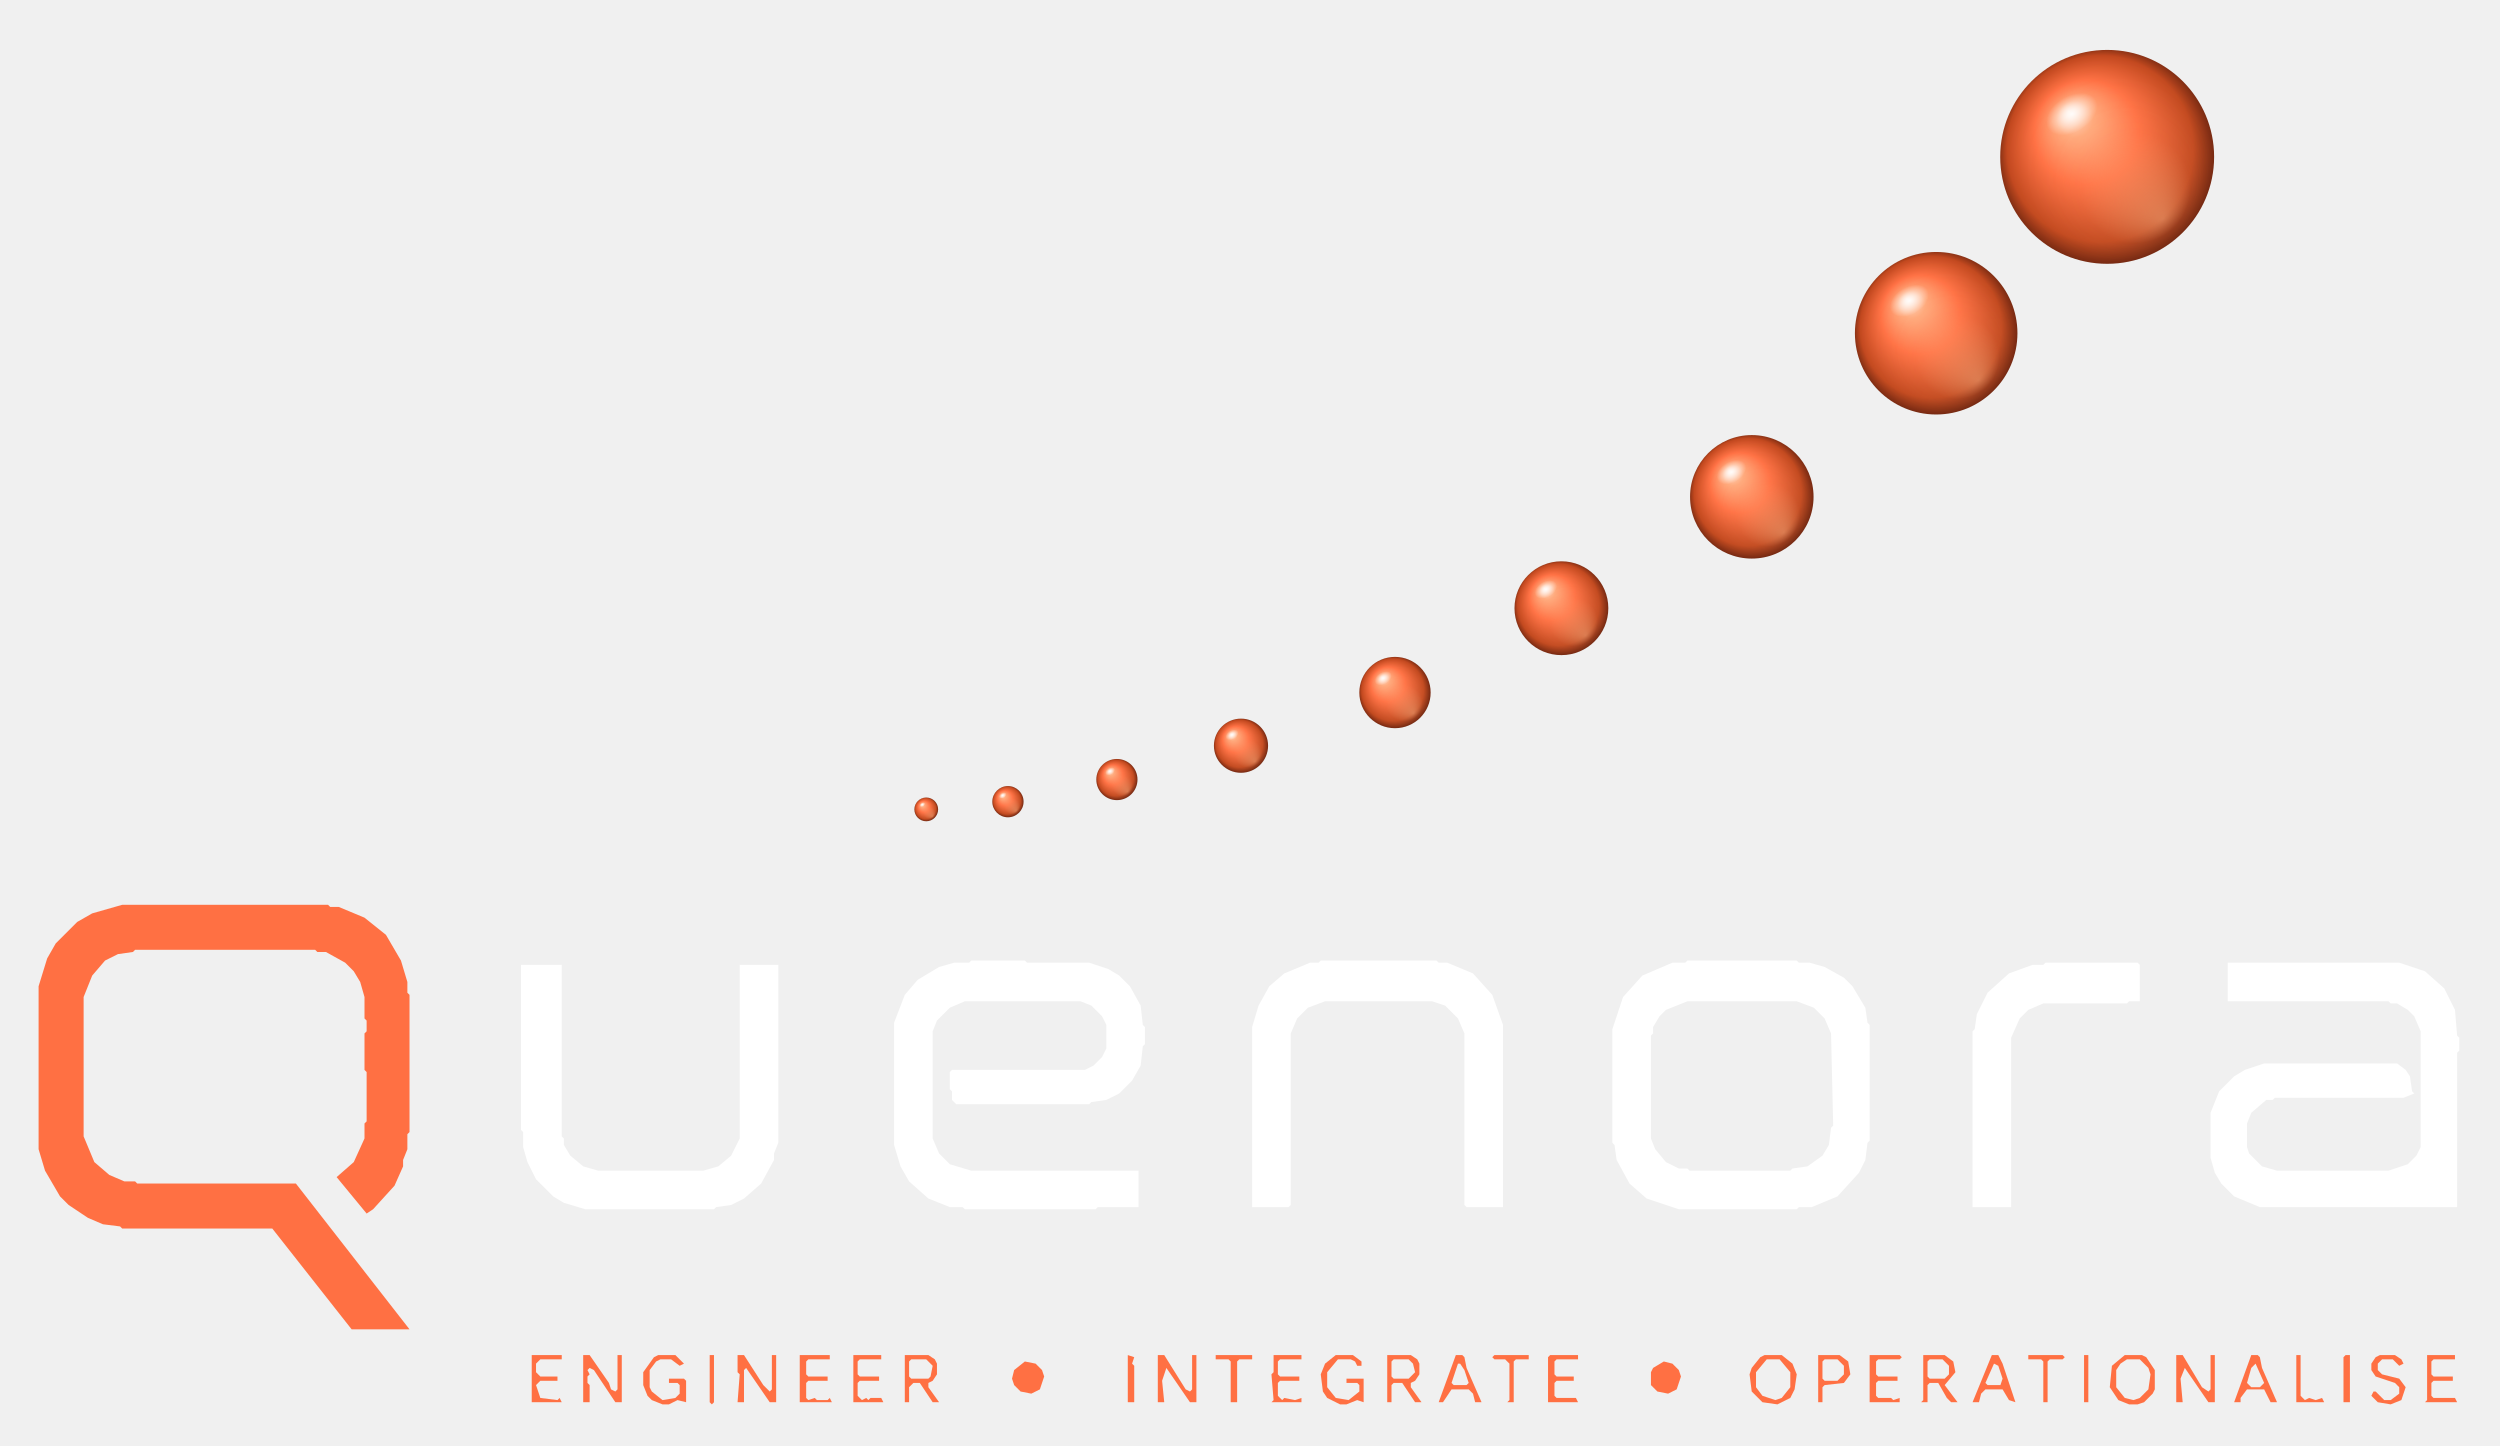
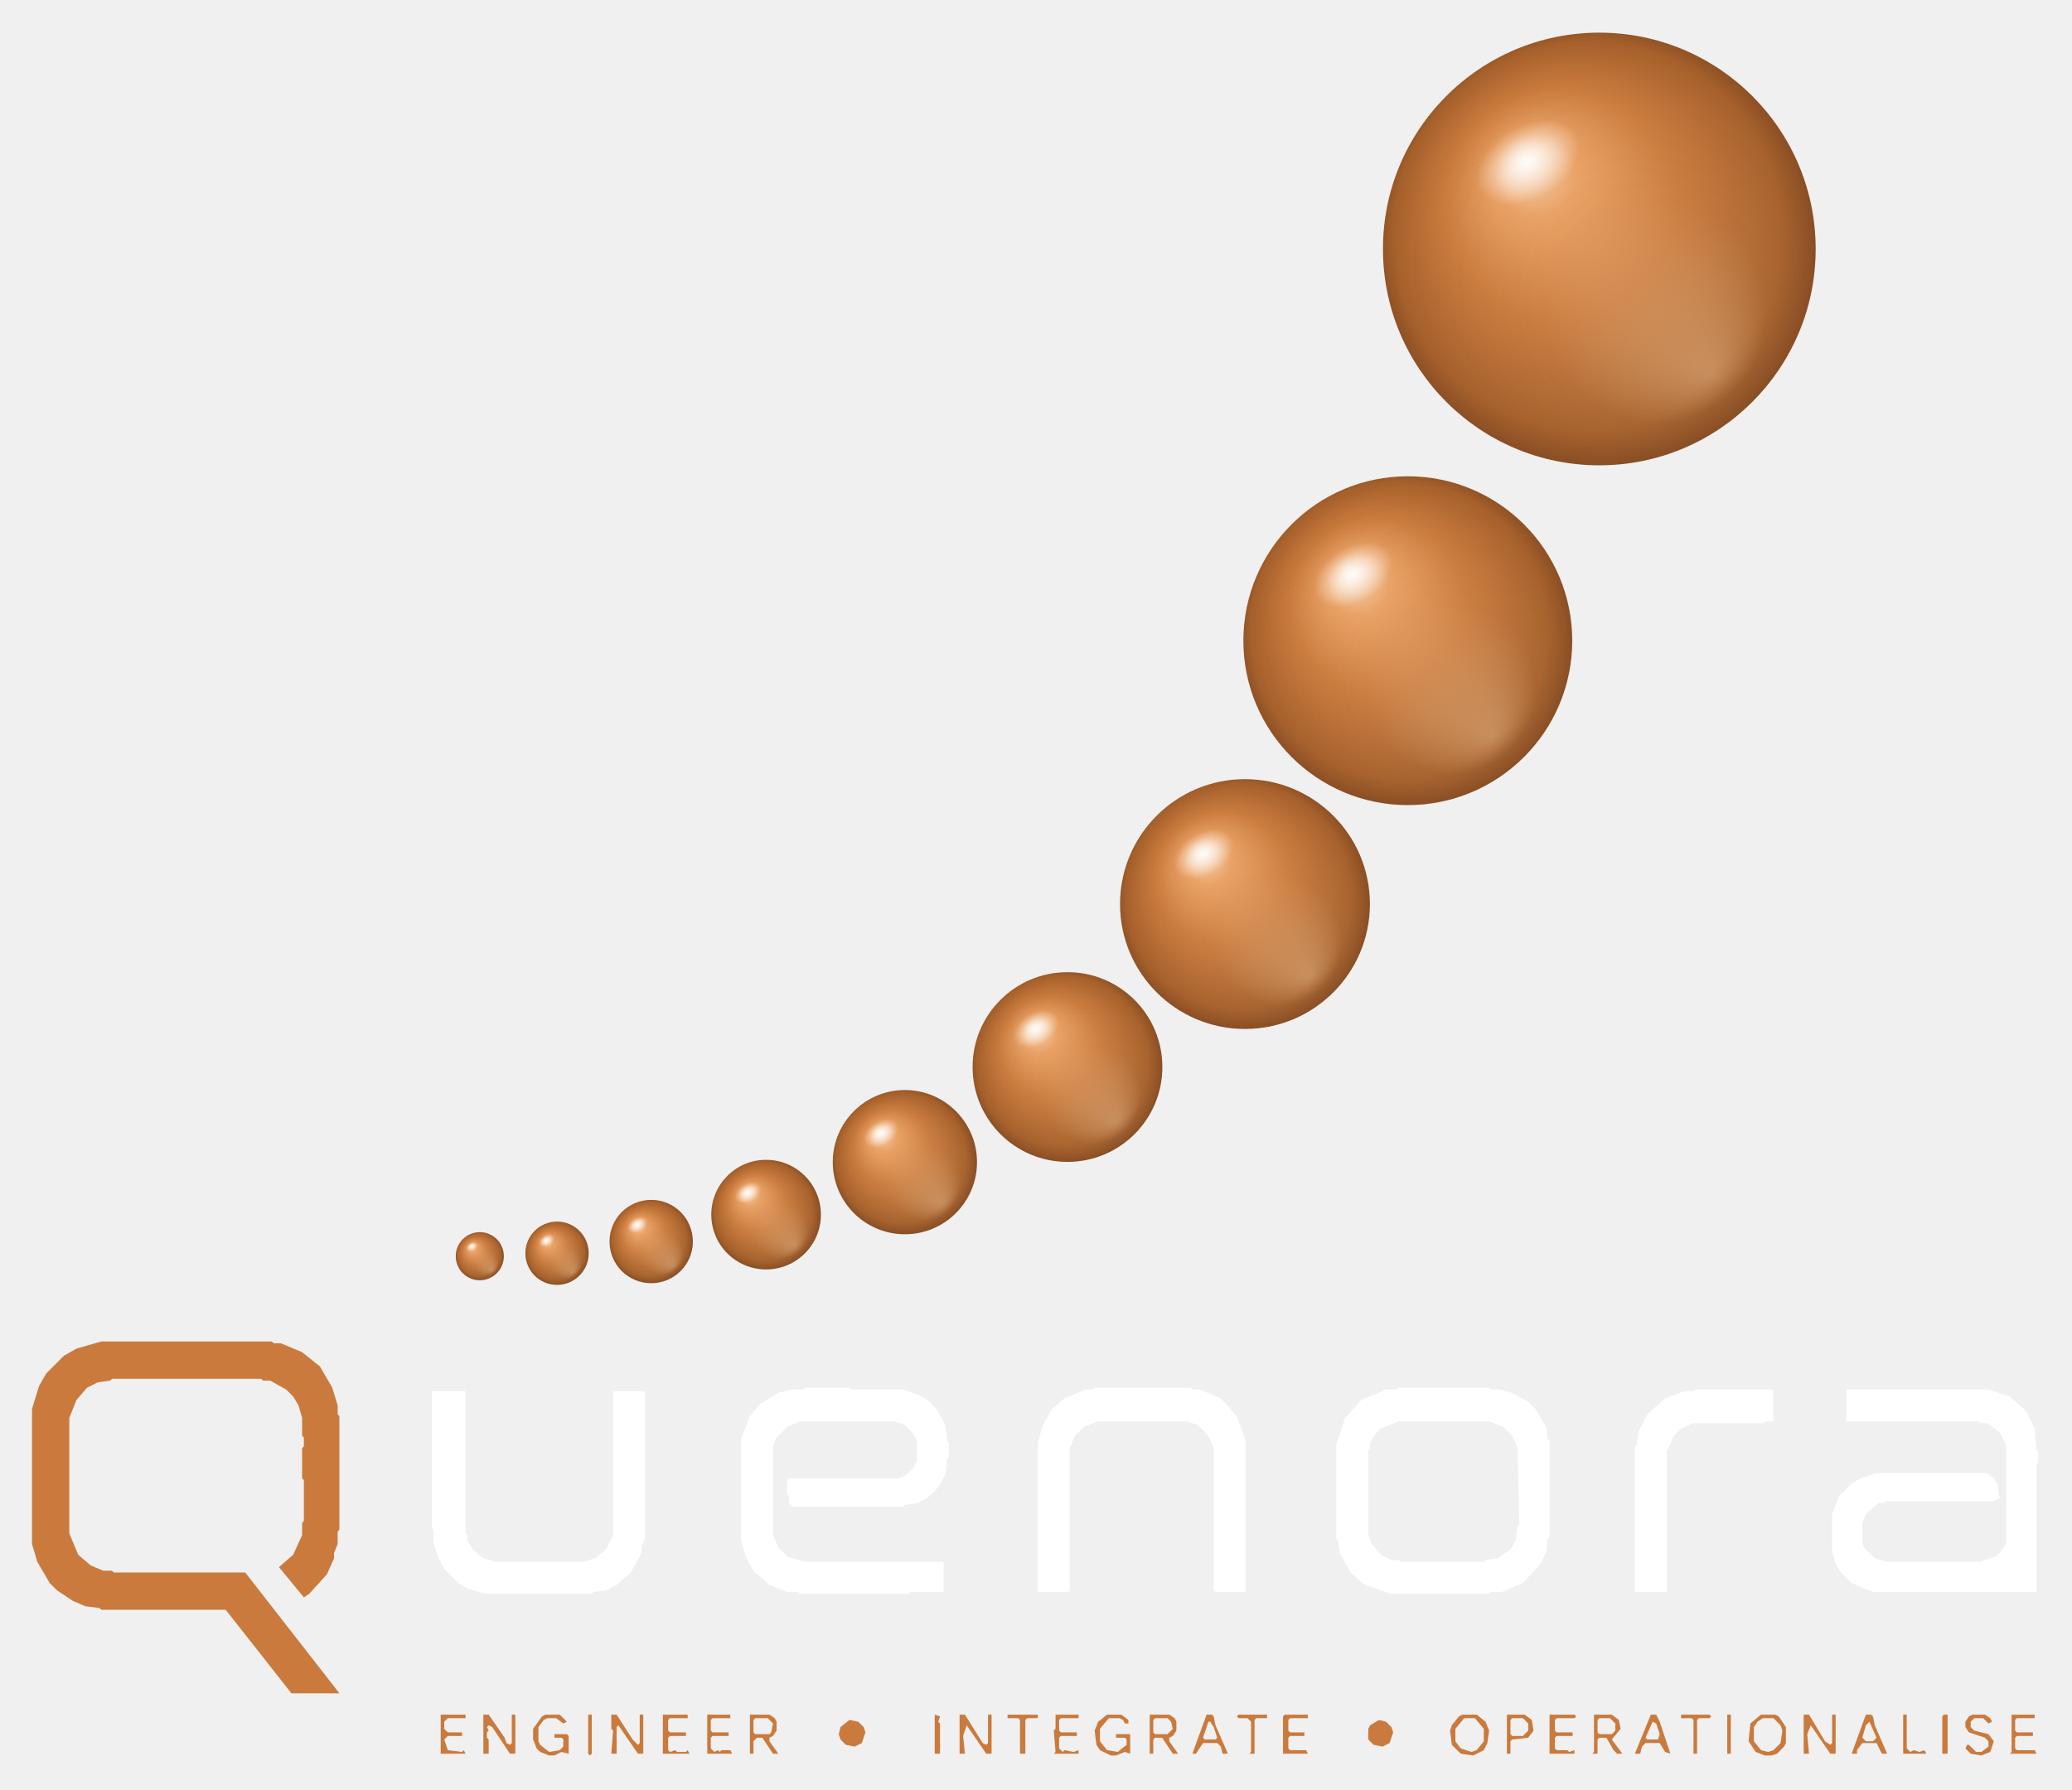
- <svg xmlns="http://www.w3.org/2000/svg" viewBox="0 0 1166 674" role="img" aria-label="Quenora logo">
+ <svg xmlns="http://www.w3.org/2000/svg" viewBox="0 -333 1166 1007" role="img" aria-label="Quenora logo">
  <defs>
    <radialGradient id="qdb76b" cx="0.5" cy="0.5" r="0.53" fx="0.32" fy="0.29">
-       <stop offset="0" stop-color="#FFE2D0" />
-       <stop offset="0.16" stop-color="#FFA97C" />
-       <stop offset="0.46" stop-color="#FF7043" />
-       <stop offset="0.82" stop-color="#C2481E" />
-       <stop offset="1" stop-color="#5E1E0C" />
+       <stop offset="0" stop-color="#F7DCC2" />
+       <stop offset="0.18" stop-color="#E9A063" />
+       <stop offset="0.50" stop-color="#C97A3C" />
+       <stop offset="0.85" stop-color="#A55F2A" />
+       <stop offset="1" stop-color="#7E4620" />
    </radialGradient>
    <radialGradient id="qdb76r" cx="0.5" cy="0.5" r="0.52" fx="0.76" fy="0.79">
-       <stop offset="0" stop-color="#FFC496" stop-opacity="0.42" />
-       <stop offset="0.5" stop-color="#FFC496" stop-opacity="0.06" />
-       <stop offset="1" stop-color="#FFC496" stop-opacity="0" />
+       <stop offset="0" stop-color="#F2CDA4" stop-opacity="0.42" />
+       <stop offset="0.5" stop-color="#F2CDA4" stop-opacity="0.06" />
+       <stop offset="1" stop-color="#F2CDA4" stop-opacity="0" />
    </radialGradient>
    <radialGradient id="qdb76h" cx="0.5" cy="0.5" r="0.5">
      <stop offset="0" stop-color="#FFFFFF" stop-opacity="0.92" />
      <stop offset="1" stop-color="#FFFFFF" stop-opacity="0" />
    </radialGradient>
  </defs>
-   <path d="M 1052 636 L 1056 645 L 1054 647 L 1050 647 L 1048 645 L 1050 638 ZM 930 636 L 932 637 L 934 643 L 933 646 L 927 646 L 926 645 ZM 680 636 L 681 636 L 683 639 L 685 645 L 684 646 L 678 646 L 677 645 ZM 992 634 L 998 634 L 1002 638 L 1003 641 L 1002 648 L 998 652 L 995 653 L 991 652 L 987 647 L 987 639 L 989 636 ZM 899 635 L 900 634 L 906 634 L 909 637 L 909 641 L 907 643 L 900 643 L 899 642 ZM 850 635 L 851 634 L 857 634 L 860 637 L 860 641 L 857 644 L 851 644 L 850 643 ZM 824 634 L 830 634 L 835 640 L 835 647 L 831 652 L 828 653 L 822 651 L 819 647 L 819 640 ZM 776 635 L 771 638 L 770 640 L 770 646 L 773 649 L 778 650 L 782 648 L 784 642 L 783 639 L 780 636 ZM 649 635 L 650 634 L 657 634 L 659 636 L 660 640 L 657 643 L 650 643 L 649 642 ZM 478 635 L 473 639 L 472 643 L 473 646 L 476 649 L 481 650 L 485 648 L 487 642 L 486 639 L 483 636 ZM 424 635 L 425 634 L 432 634 L 435 637 L 434 642 L 433 643 L 425 643 L 424 642 ZM 1132 632 L 1132 653 L 1131 654 L 1146 654 L 1145 652 L 1135 652 L 1134 651 L 1134 645 L 1135 644 L 1144 644 L 1144 642 L 1135 642 L 1134 641 L 1134 635 L 1135 634 L 1145 634 L 1145 632 ZM 1110 632 L 1108 633 L 1106 636 L 1106 639 L 1108 642 L 1117 645 L 1119 647 L 1119 650 L 1115 653 L 1112 653 L 1108 649 L 1107 649 L 1106 651 L 1109 654 L 1115 655 L 1120 653 L 1122 647 L 1119 643 L 1111 641 L 1109 639 L 1109 636 L 1111 634 L 1116 634 L 1119 637 L 1121 636 L 1120 634 L 1117 632 ZM 1094 632 L 1093 633 L 1093 654 L 1096 654 L 1096 632 ZM 1071 632 L 1071 654 L 1084 654 L 1083 652 L 1080 653 L 1077 652 L 1075 653 L 1073 651 L 1073 632 ZM 1050 632 L 1042 654 L 1045 654 L 1045 652 L 1048 648 L 1056 648 L 1059 654 L 1062 654 L 1055 638 L 1054 633 L 1053 632 ZM 1015 632 L 1015 654 L 1018 654 L 1017 643 L 1019 638 L 1030 654 L 1033 654 L 1033 632 L 1031 632 L 1031 648 L 1030 649 L 1027 647 L 1018 632 ZM 991 632 L 985 637 L 984 647 L 988 653 L 993 655 L 997 655 L 1000 654 L 1004 650 L 1005 648 L 1005 639 L 1001 633 L 999 632 ZM 972 632 L 972 654 L 974 654 L 974 632 ZM 946 632 L 946 634 L 952 634 L 953 635 L 953 654 L 955 654 L 955 635 L 956 634 L 962 634 L 963 633 L 962 632 ZM 929 632 L 920 654 L 923 654 L 924 650 L 926 648 L 934 648 L 937 653 L 940 654 L 934 636 L 932 632 ZM 897 632 L 897 653 L 896 654 L 899 654 L 899 646 L 900 645 L 904 645 L 908 652 L 910 654 L 913 654 L 907 646 L 912 640 L 911 635 L 907 632 ZM 872 632 L 872 654 L 886 654 L 886 652 L 883 653 L 882 652 L 876 652 L 875 651 L 875 645 L 876 644 L 885 644 L 885 642 L 876 642 L 875 641 L 875 635 L 876 634 L 886 634 L 887 633 L 886 632 ZM 858 632 L 848 632 L 848 654 L 850 654 L 850 647 L 851 646 L 860 645 L 863 641 L 862 635 ZM 823 632 L 821 633 L 817 638 L 816 641 L 817 649 L 822 654 L 829 655 L 835 652 L 837 648 L 838 641 L 836 636 L 831 632 ZM 723 632 L 722 633 L 722 654 L 736 654 L 735 652 L 726 652 L 725 651 L 725 645 L 726 644 L 734 644 L 734 642 L 726 642 L 725 641 L 725 635 L 726 634 L 736 634 L 736 632 ZM 697 632 L 696 633 L 697 634 L 702 634 L 704 636 L 704 653 L 703 654 L 706 654 L 706 635 L 707 634 L 713 634 L 713 632 ZM 679 632 L 671 654 L 673 654 L 677 648 L 685 648 L 687 650 L 688 654 L 691 654 L 684 638 L 683 633 L 682 632 ZM 647 632 L 647 654 L 649 654 L 649 646 L 650 645 L 654 645 L 660 654 L 663 654 L 658 647 L 658 645 L 660 644 L 662 641 L 662 636 L 661 634 L 658 632 ZM 618 636 L 616 641 L 617 649 L 619 652 L 625 655 L 628 655 L 633 653 L 636 654 L 636 643 L 628 643 L 628 645 L 633 645 L 634 646 L 634 649 L 629 653 L 623 652 L 619 647 L 619 640 L 624 634 L 630 634 L 632 635 L 633 637 L 635 637 L 635 635 L 631 632 L 623 632 ZM 594 632 L 594 640 L 593 641 L 594 653 L 593 654 L 607 654 L 607 652 L 604 653 L 599 652 L 598 653 L 596 651 L 596 645 L 597 644 L 606 644 L 606 642 L 597 642 L 596 641 L 596 635 L 597 634 L 607 634 L 607 632 ZM 567 632 L 567 634 L 573 634 L 574 635 L 574 654 L 577 654 L 577 635 L 578 634 L 584 634 L 584 632 ZM 540 632 L 540 654 L 543 654 L 542 644 L 544 638 L 555 654 L 558 654 L 558 632 L 556 632 L 556 648 L 555 649 L 553 648 L 543 632 ZM 526 632 L 526 654 L 529 654 L 529 637 L 528 636 L 529 633 ZM 422 632 L 422 654 L 424 654 L 424 647 L 426 645 L 429 645 L 435 654 L 438 654 L 433 647 L 433 645 L 435 644 L 437 641 L 437 636 L 436 634 L 433 632 ZM 398 632 L 398 654 L 412 654 L 411 652 L 406 652 L 405 653 L 404 652 L 402 653 L 400 651 L 400 645 L 401 644 L 410 644 L 410 642 L 401 642 L 400 641 L 400 635 L 401 634 L 411 634 L 411 632 ZM 373 632 L 373 654 L 388 654 L 387 652 L 386 653 L 381 653 L 380 652 L 377 653 L 376 652 L 376 645 L 377 644 L 386 644 L 386 642 L 377 642 L 376 641 L 376 635 L 377 634 L 387 634 L 387 632 ZM 344 632 L 344 640 L 345 641 L 344 654 L 347 654 L 347 639 L 348 638 L 359 654 L 362 654 L 362 632 L 360 632 L 360 648 L 359 649 L 356 646 L 347 632 ZM 333 632 L 331 632 L 331 654 L 332 655 L 333 654 ZM 305 633 L 300 640 L 300 646 L 302 651 L 304 653 L 309 655 L 312 655 L 316 653 L 320 654 L 320 644 L 319 643 L 312 643 L 312 645 L 316 645 L 317 646 L 317 650 L 315 652 L 309 653 L 304 649 L 303 647 L 303 639 L 306 635 L 308 634 L 313 634 L 317 637 L 319 636 L 315 632 L 307 632 ZM 272 632 L 272 654 L 275 654 L 275 646 L 274 645 L 274 642 L 275 641 L 274 639 L 275 638 L 277 639 L 287 654 L 290 654 L 290 632 L 288 632 L 288 648 L 287 649 L 285 648 L 284 645 L 275 632 ZM 248 632 L 248 654 L 262 654 L 261 652 L 260 653 L 252 652 L 250 646 L 252 644 L 260 644 L 260 642 L 252 642 L 250 640 L 250 636 L 252 634 L 262 634 L 262 632 ZM 36 430 L 26 440 L 22 447 L 18 460 L 18 536 L 21 546 L 28 558 L 32 562 L 41 568 L 48 571 L 56 572 L 57 573 L 127 573 L 164 620 L 191 620 L 138 552 L 64 552 L 63 551 L 58 551 L 51 548 L 44 542 L 39 530 L 39 465 L 43 455 L 49 448 L 55 445 L 62 444 L 63 443 L 147 443 L 148 444 L 152 444 L 161 449 L 165 453 L 168 458 L 170 465 L 170 475 L 171 476 L 171 481 L 170 482 L 170 499 L 171 500 L 171 523 L 170 524 L 170 531 L 165 542 L 157 549 L 171 566 L 174 564 L 184 553 L 188 544 L 188 541 L 190 536 L 190 529 L 191 528 L 191 464 L 190 463 L 190 458 L 187 448 L 180 436 L 170 428 L 158 423 L 154 423 L 153 422 L 57 422 L 43 426 Z" fill="#FF7043" fill-rule="evenodd" />
+   <path d="M 1052 636 L 1056 645 L 1054 647 L 1050 647 L 1048 645 L 1050 638 ZM 930 636 L 932 637 L 934 643 L 933 646 L 927 646 L 926 645 ZM 680 636 L 681 636 L 683 639 L 685 645 L 684 646 L 678 646 L 677 645 ZM 992 634 L 998 634 L 1002 638 L 1003 641 L 1002 648 L 998 652 L 995 653 L 991 652 L 987 647 L 987 639 L 989 636 ZM 899 635 L 900 634 L 906 634 L 909 637 L 909 641 L 907 643 L 900 643 L 899 642 ZM 850 635 L 851 634 L 857 634 L 860 637 L 860 641 L 857 644 L 851 644 L 850 643 ZM 824 634 L 830 634 L 835 640 L 835 647 L 831 652 L 828 653 L 822 651 L 819 647 L 819 640 ZM 776 635 L 771 638 L 770 640 L 770 646 L 773 649 L 778 650 L 782 648 L 784 642 L 783 639 L 780 636 ZM 649 635 L 650 634 L 657 634 L 659 636 L 660 640 L 657 643 L 650 643 L 649 642 ZM 478 635 L 473 639 L 472 643 L 473 646 L 476 649 L 481 650 L 485 648 L 487 642 L 486 639 L 483 636 ZM 424 635 L 425 634 L 432 634 L 435 637 L 434 642 L 433 643 L 425 643 L 424 642 ZM 1132 632 L 1132 653 L 1131 654 L 1146 654 L 1145 652 L 1135 652 L 1134 651 L 1134 645 L 1135 644 L 1144 644 L 1144 642 L 1135 642 L 1134 641 L 1134 635 L 1135 634 L 1145 634 L 1145 632 ZM 1110 632 L 1108 633 L 1106 636 L 1106 639 L 1108 642 L 1117 645 L 1119 647 L 1119 650 L 1115 653 L 1112 653 L 1108 649 L 1107 649 L 1106 651 L 1109 654 L 1115 655 L 1120 653 L 1122 647 L 1119 643 L 1111 641 L 1109 639 L 1109 636 L 1111 634 L 1116 634 L 1119 637 L 1121 636 L 1120 634 L 1117 632 ZM 1094 632 L 1093 633 L 1093 654 L 1096 654 L 1096 632 ZM 1071 632 L 1071 654 L 1084 654 L 1083 652 L 1080 653 L 1077 652 L 1075 653 L 1073 651 L 1073 632 ZM 1050 632 L 1042 654 L 1045 654 L 1045 652 L 1048 648 L 1056 648 L 1059 654 L 1062 654 L 1055 638 L 1054 633 L 1053 632 ZM 1015 632 L 1015 654 L 1018 654 L 1017 643 L 1019 638 L 1030 654 L 1033 654 L 1033 632 L 1031 632 L 1031 648 L 1030 649 L 1027 647 L 1018 632 ZM 991 632 L 985 637 L 984 647 L 988 653 L 993 655 L 997 655 L 1000 654 L 1004 650 L 1005 648 L 1005 639 L 1001 633 L 999 632 ZM 972 632 L 972 654 L 974 654 L 974 632 ZM 946 632 L 946 634 L 952 634 L 953 635 L 953 654 L 955 654 L 955 635 L 956 634 L 962 634 L 963 633 L 962 632 ZM 929 632 L 920 654 L 923 654 L 924 650 L 926 648 L 934 648 L 937 653 L 940 654 L 934 636 L 932 632 ZM 897 632 L 897 653 L 896 654 L 899 654 L 899 646 L 900 645 L 904 645 L 908 652 L 910 654 L 913 654 L 907 646 L 912 640 L 911 635 L 907 632 ZM 872 632 L 872 654 L 886 654 L 886 652 L 883 653 L 882 652 L 876 652 L 875 651 L 875 645 L 876 644 L 885 644 L 885 642 L 876 642 L 875 641 L 875 635 L 876 634 L 886 634 L 887 633 L 886 632 ZM 858 632 L 848 632 L 848 654 L 850 654 L 850 647 L 851 646 L 860 645 L 863 641 L 862 635 ZM 823 632 L 821 633 L 817 638 L 816 641 L 817 649 L 822 654 L 829 655 L 835 652 L 837 648 L 838 641 L 836 636 L 831 632 ZM 723 632 L 722 633 L 722 654 L 736 654 L 735 652 L 726 652 L 725 651 L 725 645 L 726 644 L 734 644 L 734 642 L 726 642 L 725 641 L 725 635 L 726 634 L 736 634 L 736 632 ZM 697 632 L 696 633 L 697 634 L 702 634 L 704 636 L 704 653 L 703 654 L 706 654 L 706 635 L 707 634 L 713 634 L 713 632 ZM 679 632 L 671 654 L 673 654 L 677 648 L 685 648 L 687 650 L 688 654 L 691 654 L 684 638 L 683 633 L 682 632 ZM 647 632 L 647 654 L 649 654 L 649 646 L 650 645 L 654 645 L 660 654 L 663 654 L 658 647 L 658 645 L 660 644 L 662 641 L 662 636 L 661 634 L 658 632 ZM 618 636 L 616 641 L 617 649 L 619 652 L 625 655 L 628 655 L 633 653 L 636 654 L 636 643 L 628 643 L 628 645 L 633 645 L 634 646 L 634 649 L 629 653 L 623 652 L 619 647 L 619 640 L 624 634 L 630 634 L 632 635 L 633 637 L 635 637 L 635 635 L 631 632 L 623 632 ZM 594 632 L 594 640 L 593 641 L 594 653 L 593 654 L 607 654 L 607 652 L 604 653 L 599 652 L 598 653 L 596 651 L 596 645 L 597 644 L 606 644 L 606 642 L 597 642 L 596 641 L 596 635 L 597 634 L 607 634 L 607 632 ZM 567 632 L 567 634 L 573 634 L 574 635 L 574 654 L 577 654 L 577 635 L 578 634 L 584 634 L 584 632 ZM 540 632 L 540 654 L 543 654 L 542 644 L 544 638 L 555 654 L 558 654 L 558 632 L 556 632 L 556 648 L 555 649 L 553 648 L 543 632 ZM 526 632 L 526 654 L 529 654 L 529 637 L 528 636 L 529 633 ZM 422 632 L 422 654 L 424 654 L 424 647 L 426 645 L 429 645 L 435 654 L 438 654 L 433 647 L 433 645 L 435 644 L 437 641 L 437 636 L 436 634 L 433 632 ZM 398 632 L 398 654 L 412 654 L 411 652 L 406 652 L 405 653 L 404 652 L 402 653 L 400 651 L 400 645 L 401 644 L 410 644 L 410 642 L 401 642 L 400 641 L 400 635 L 401 634 L 411 634 L 411 632 ZM 373 632 L 373 654 L 388 654 L 387 652 L 386 653 L 381 653 L 380 652 L 377 653 L 376 652 L 376 645 L 377 644 L 386 644 L 386 642 L 377 642 L 376 641 L 376 635 L 377 634 L 387 634 L 387 632 ZM 344 632 L 344 640 L 345 641 L 344 654 L 347 654 L 347 639 L 348 638 L 359 654 L 362 654 L 362 632 L 360 632 L 360 648 L 359 649 L 356 646 L 347 632 ZM 333 632 L 331 632 L 331 654 L 332 655 L 333 654 ZM 305 633 L 300 640 L 300 646 L 302 651 L 304 653 L 309 655 L 312 655 L 316 653 L 320 654 L 320 644 L 319 643 L 312 643 L 312 645 L 316 645 L 317 646 L 317 650 L 315 652 L 309 653 L 304 649 L 303 647 L 303 639 L 306 635 L 308 634 L 313 634 L 317 637 L 319 636 L 315 632 L 307 632 ZM 272 632 L 272 654 L 275 654 L 275 646 L 274 645 L 274 642 L 275 641 L 274 639 L 275 638 L 277 639 L 287 654 L 290 654 L 290 632 L 288 632 L 288 648 L 287 649 L 285 648 L 284 645 L 275 632 ZM 248 632 L 248 654 L 262 654 L 261 652 L 260 653 L 252 652 L 250 646 L 252 644 L 260 644 L 260 642 L 252 642 L 250 640 L 250 636 L 252 634 L 262 634 L 262 632 ZM 36 430 L 26 440 L 22 447 L 18 460 L 18 536 L 21 546 L 28 558 L 32 562 L 41 568 L 48 571 L 56 572 L 57 573 L 127 573 L 164 620 L 191 620 L 138 552 L 64 552 L 63 551 L 58 551 L 51 548 L 44 542 L 39 530 L 39 465 L 43 455 L 49 448 L 55 445 L 62 444 L 63 443 L 147 443 L 148 444 L 152 444 L 161 449 L 165 453 L 168 458 L 170 465 L 170 475 L 171 476 L 171 481 L 170 482 L 170 499 L 171 500 L 171 523 L 170 524 L 170 531 L 165 542 L 157 549 L 171 566 L 174 564 L 184 553 L 188 544 L 188 541 L 190 536 L 190 529 L 191 528 L 191 464 L 190 463 L 190 458 L 187 448 L 180 436 L 170 428 L 158 423 L 154 423 L 153 422 L 57 422 L 43 426 Z" fill="#C97A3C" fill-rule="evenodd" />
  <path d="M 774 474 L 777 471 L 787 467 L 838 467 L 846 470 L 851 475 L 854 482 L 855 525 L 854 526 L 853 534 L 850 539 L 843 544 L 836 545 L 835 546 L 788 546 L 787 545 L 783 545 L 777 542 L 772 536 L 770 531 L 770 483 L 771 482 L 771 479 Z M 243 450 L 243 527 L 244 528 L 244 535 L 246 542 L 250 550 L 258 558 L 263 561 L 273 564 L 333 564 L 334 563 L 341 562 L 347 559 L 355 552 L 361 541 L 361 538 L 363 533 L 363 450 L 345 450 L 345 531 L 341 539 L 335 544 L 328 546 L 279 546 L 272 544 L 266 539 L 263 534 L 263 531 L 262 530 L 262 450 Z M 1039 449 L 1039 467 L 1114 467 L 1115 468 L 1118 468 L 1123 471 L 1126 474 L 1129 481 L 1129 535 L 1127 539 L 1123 543 L 1114 546 L 1062 546 L 1055 544 L 1049 538 L 1048 535 L 1048 524 L 1050 519 L 1057 513 L 1060 513 L 1061 512 L 1121 512 L 1126 510 L 1125 509 L 1124 502 L 1122 499 L 1118 496 L 1056 496 L 1047 499 L 1042 502 L 1035 509 L 1031 519 L 1031 540 L 1033 547 L 1036 552 L 1042 558 L 1054 563 L 1146 563 L 1146 491 L 1147 490 L 1147 484 L 1146 483 L 1145 471 L 1140 461 L 1131 453 L 1119 449 Z M 997 449 L 954 449 L 953 450 L 948 450 L 937 454 L 927 463 L 922 473 L 921 480 L 920 481 L 920 563 L 938 563 L 938 484 L 942 475 L 946 471 L 953 468 L 992 468 L 993 467 L 998 467 L 998 450 Z M 766 455 L 757 465 L 752 480 L 752 533 L 753 534 L 754 541 L 760 552 L 768 559 L 783 564 L 838 564 L 839 563 L 845 563 L 857 558 L 867 547 L 870 541 L 871 533 L 872 532 L 872 478 L 871 477 L 870 470 L 864 460 L 860 456 L 851 451 L 844 449 L 839 449 L 838 448 L 787 448 L 786 449 L 780 449 Z M 592 460 L 587 469 L 584 479 L 584 563 L 601 563 L 602 562 L 602 482 L 605 475 L 610 470 L 618 467 L 668 467 L 674 469 L 680 475 L 683 482 L 683 562 L 684 563 L 701 563 L 701 478 L 696 464 L 687 454 L 675 449 L 671 449 L 670 448 L 616 448 L 615 449 L 611 449 L 599 454 Z M 428 457 L 422 464 L 417 477 L 417 534 L 420 544 L 424 551 L 433 559 L 443 563 L 449 563 L 450 564 L 511 564 L 512 563 L 531 563 L 531 546 L 453 546 L 443 543 L 438 538 L 435 531 L 435 481 L 437 476 L 443 470 L 450 467 L 504 467 L 509 469 L 514 474 L 516 478 L 516 489 L 514 493 L 510 497 L 506 499 L 444 499 L 443 500 L 443 508 L 444 509 L 444 513 L 446 515 L 508 515 L 509 514 L 516 513 L 522 510 L 528 504 L 532 497 L 533 488 L 534 487 L 534 479 L 533 478 L 532 469 L 527 460 L 522 455 L 517 452 L 508 449 L 479 449 L 478 448 L 453 448 L 452 449 L 445 449 L 438 451 Z" fill="#FFFFFF" fill-rule="evenodd" />
  <g class="quenora-rise">
-     <circle cx="432.00" cy="377.50" r="5.54" fill="url(#qdb76b)" />
-     <circle cx="432.00" cy="377.50" r="5.54" fill="url(#qdb76r)" />
-     <ellipse cx="430.17" cy="375.28" rx="1.44" ry="0.94" transform="rotate(-31.5 430.17 375.28)" fill="url(#qdb76h)" />
-     <circle cx="470.10" cy="373.90" r="7.29" fill="url(#qdb76b)" />
-     <circle cx="470.10" cy="373.90" r="7.29" fill="url(#qdb76r)" />
-     <ellipse cx="467.69" cy="370.98" rx="1.90" ry="1.24" transform="rotate(-31.5 467.69 370.98)" fill="url(#qdb76h)" />
-     <circle cx="520.92" cy="363.58" r="9.60" fill="url(#qdb76b)" />
-     <circle cx="520.92" cy="363.58" r="9.60" fill="url(#qdb76r)" />
-     <ellipse cx="517.75" cy="359.74" rx="2.50" ry="1.63" transform="rotate(-31.5 517.75 359.74)" fill="url(#qdb76h)" />
-     <circle cx="578.80" cy="347.80" r="12.63" fill="url(#qdb76b)" />
-     <circle cx="578.80" cy="347.80" r="12.63" fill="url(#qdb76r)" />
-     <ellipse cx="574.63" cy="342.75" rx="3.28" ry="2.15" transform="rotate(-31.5 574.63 342.75)" fill="url(#qdb76h)" />
-     <circle cx="650.62" cy="323.00" r="16.63" fill="url(#qdb76b)" />
-     <circle cx="650.62" cy="323.00" r="16.63" fill="url(#qdb76r)" />
-     <ellipse cx="645.14" cy="316.35" rx="4.32" ry="2.83" transform="rotate(-31.5 645.14 316.35)" fill="url(#qdb76h)" />
-     <circle cx="728.24" cy="283.67" r="21.88" fill="url(#qdb76b)" />
-     <circle cx="728.24" cy="283.67" r="21.88" fill="url(#qdb76r)" />
-     <ellipse cx="721.02" cy="274.91" rx="5.69" ry="3.72" transform="rotate(-31.5 721.02 274.91)" fill="url(#qdb76h)" />
-     <circle cx="817.04" cy="231.72" r="28.80" fill="url(#qdb76b)" />
-     <circle cx="817.04" cy="231.72" r="28.80" fill="url(#qdb76r)" />
-     <ellipse cx="807.54" cy="220.20" rx="7.49" ry="4.90" transform="rotate(-31.5 807.54 220.20)" fill="url(#qdb76h)" />
-     <circle cx="903.03" cy="155.42" r="37.90" fill="url(#qdb76b)" />
-     <circle cx="903.03" cy="155.42" r="37.90" fill="url(#qdb76r)" />
-     <ellipse cx="890.53" cy="140.26" rx="9.85" ry="6.44" transform="rotate(-31.5 890.53 140.26)" fill="url(#qdb76h)" />
-     <circle cx="982.78" cy="73.16" r="49.88" fill="url(#qdb76b)" />
-     <circle cx="982.78" cy="73.16" r="49.88" fill="url(#qdb76r)" />
-     <ellipse cx="966.32" cy="53.20" rx="12.97" ry="8.48" transform="rotate(-31.5 966.32 53.20)" fill="url(#qdb76h)" />
+     <circle cx="270.00" cy="374.00" r="13.53" fill="url(#qdb76b)" />
+     <circle cx="270.00" cy="374.00" r="13.53" fill="url(#qdb76r)" />
+     <ellipse cx="265.54" cy="368.58" rx="3.52" ry="2.30" transform="rotate(-31.5 265.54 368.58)" fill="url(#qdb76h)" />
+     <circle cx="313.47" cy="372.33" r="17.81" fill="url(#qdb76b)" />
+     <circle cx="313.47" cy="372.33" r="17.81" fill="url(#qdb76r)" />
+     <ellipse cx="307.59" cy="365.19" rx="4.63" ry="3.03" transform="rotate(-31.5 307.59 365.19)" fill="url(#qdb76h)" />
+     <circle cx="366.45" cy="365.75" r="23.45" fill="url(#qdb76b)" />
+     <circle cx="366.45" cy="365.75" r="23.45" fill="url(#qdb76r)" />
+     <ellipse cx="358.72" cy="356.35" rx="6.10" ry="3.99" transform="rotate(-31.5 358.72 356.35)" fill="url(#qdb76h)" />
+     <circle cx="431.12" cy="350.60" r="30.84" fill="url(#qdb76b)" />
+     <circle cx="431.12" cy="350.60" r="30.84" fill="url(#qdb76r)" />
+     <ellipse cx="420.94" cy="338.23" rx="8.02" ry="5.24" transform="rotate(-31.5 420.94 338.23)" fill="url(#qdb76h)" />
+     <circle cx="509.22" cy="321.06" r="40.58" fill="url(#qdb76b)" />
+     <circle cx="509.22" cy="321.06" r="40.58" fill="url(#qdb76r)" />
+     <ellipse cx="495.83" cy="304.79" rx="10.55" ry="6.90" transform="rotate(-31.5 495.83 304.79)" fill="url(#qdb76h)" />
+     <circle cx="600.72" cy="267.53" r="53.39" fill="url(#qdb76b)" />
+     <circle cx="600.72" cy="267.53" r="53.39" fill="url(#qdb76r)" />
+     <ellipse cx="583.10" cy="246.12" rx="13.88" ry="9.08" transform="rotate(-31.5 583.10 246.12)" fill="url(#qdb76h)" />
+     <circle cx="700.60" cy="175.81" r="70.30" fill="url(#qdb76b)" />
+     <circle cx="700.60" cy="175.81" r="70.30" fill="url(#qdb76r)" />
+     <ellipse cx="677.40" cy="147.62" rx="18.28" ry="11.95" transform="rotate(-31.5 677.40 147.62)" fill="url(#qdb76h)" />
+     <circle cx="792.23" cy="27.59" r="92.53" fill="url(#qdb76b)" />
+     <circle cx="792.23" cy="27.59" r="92.53" fill="url(#qdb76r)" />
+     <ellipse cx="761.69" cy="-9.51" rx="24.06" ry="15.73" transform="rotate(-31.5 761.69 -9.51)" fill="url(#qdb76h)" />
+     <circle cx="900.00" cy="-192.87" r="121.75" fill="url(#qdb76b)" />
+     <circle cx="900.00" cy="-192.87" r="121.75" fill="url(#qdb76r)" />
+     <ellipse cx="859.82" cy="-241.69" rx="31.66" ry="20.70" transform="rotate(-31.5 859.82 -241.69)" fill="url(#qdb76h)" />
  </g>
</svg>
